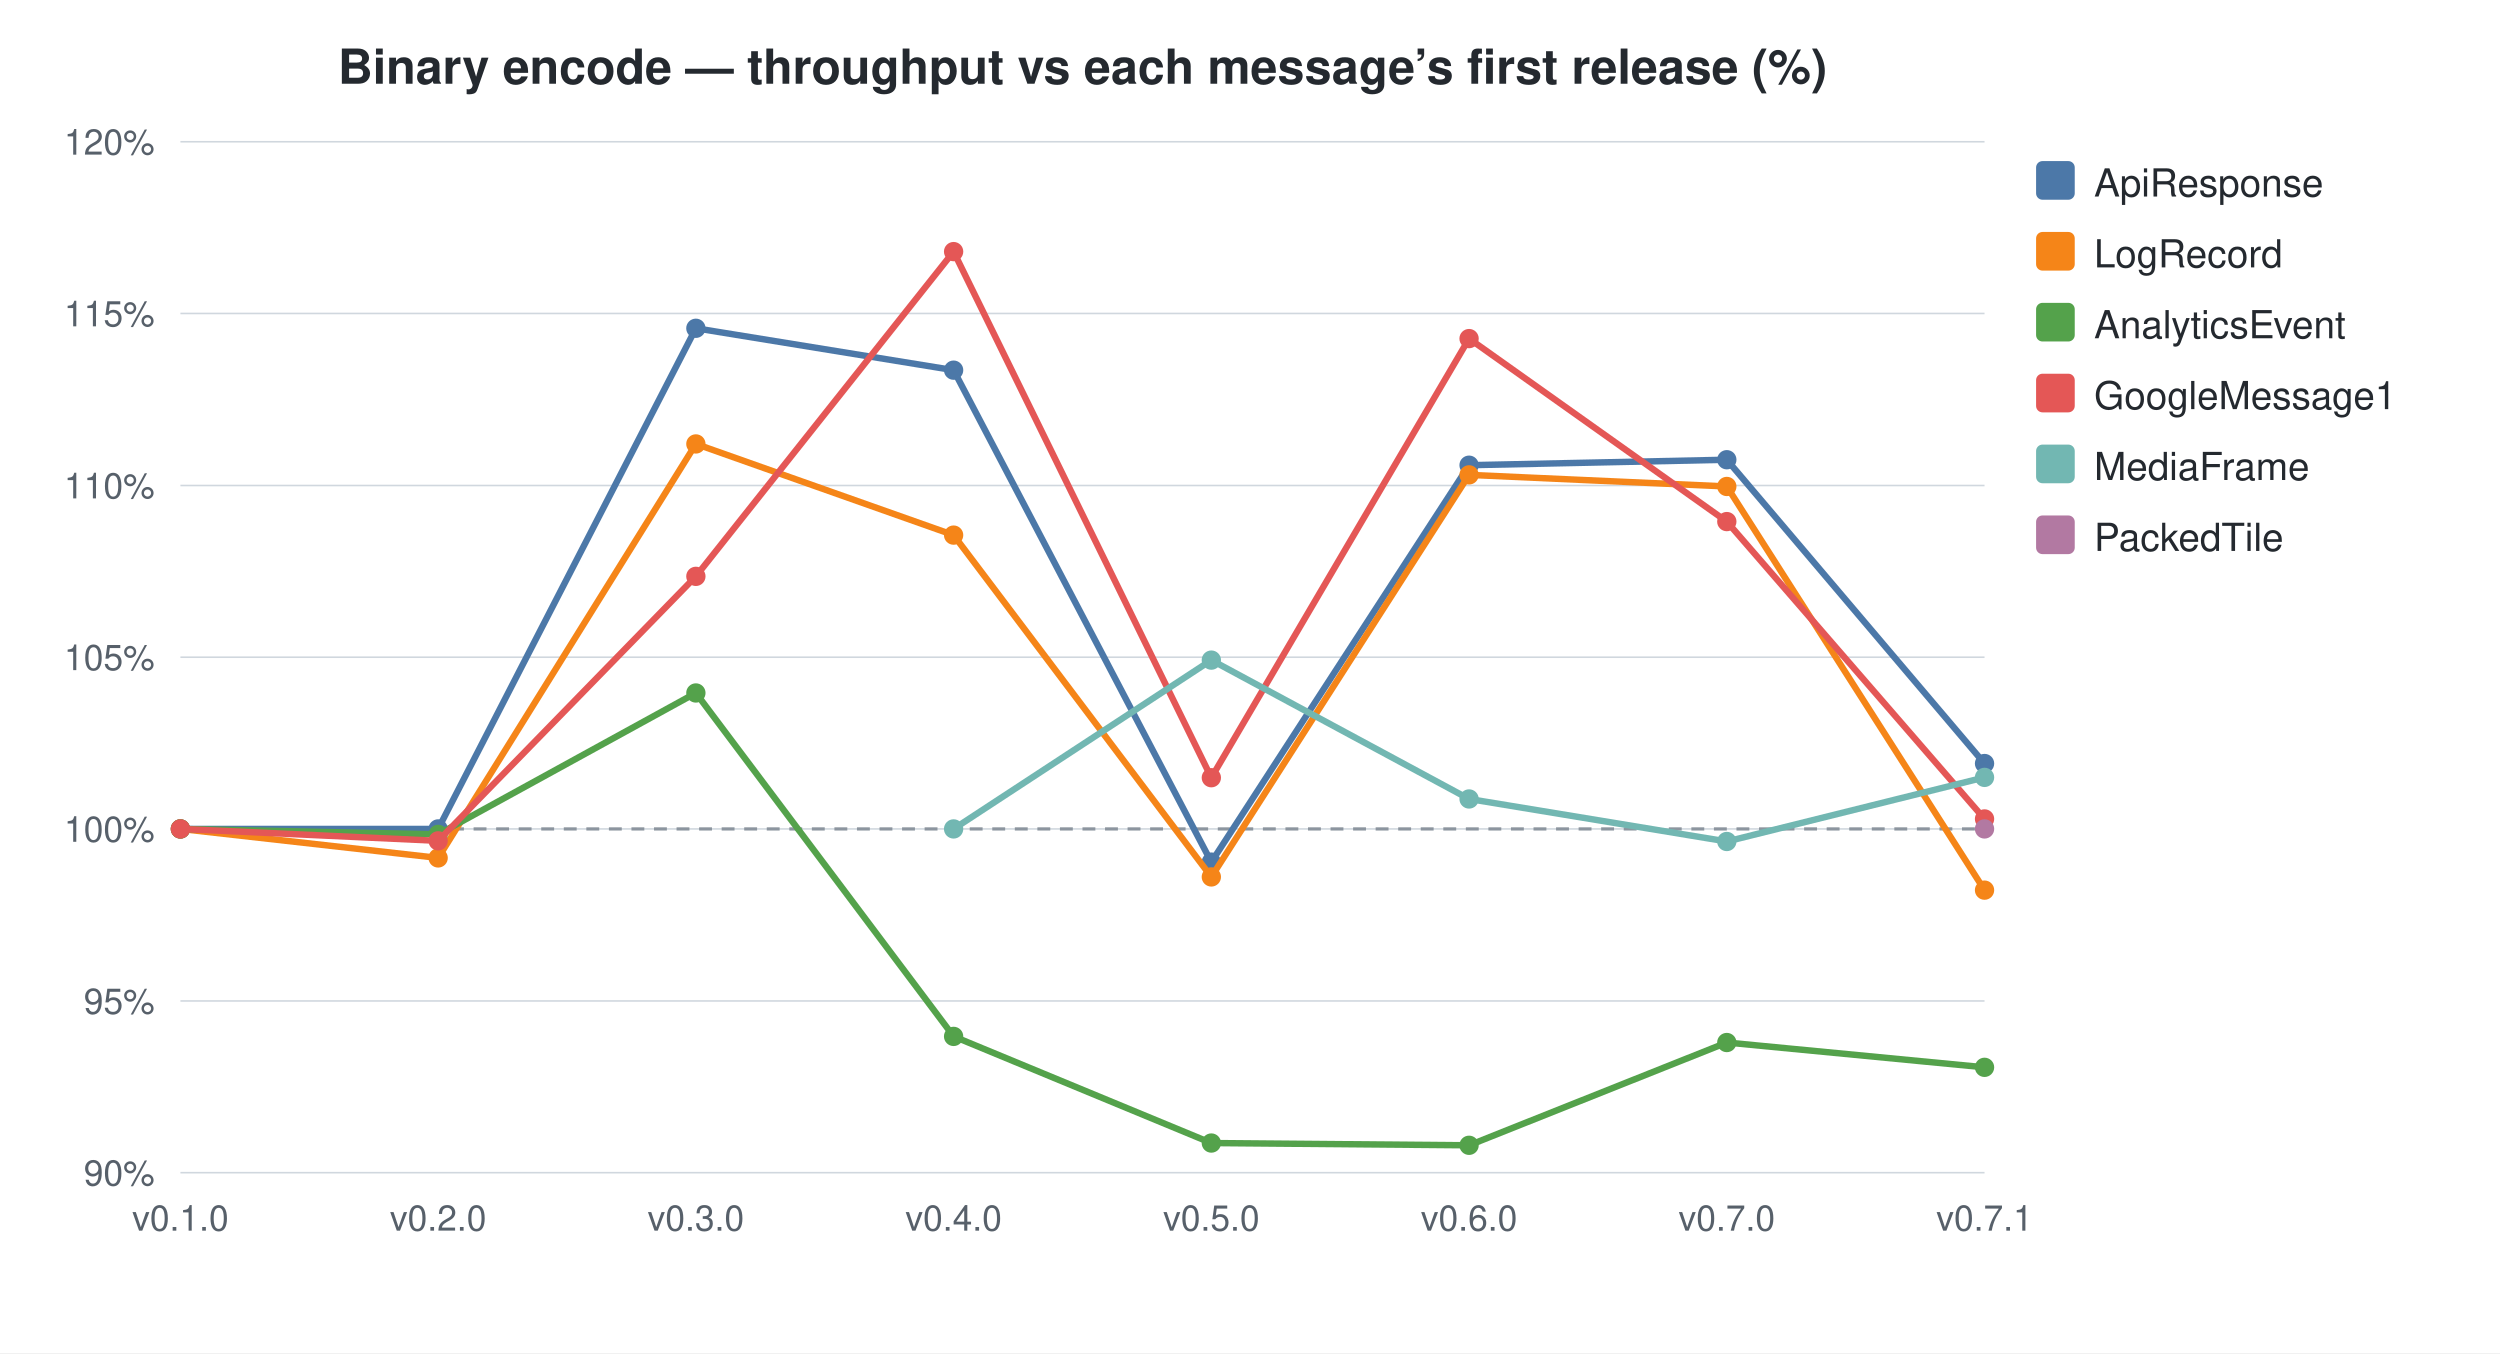
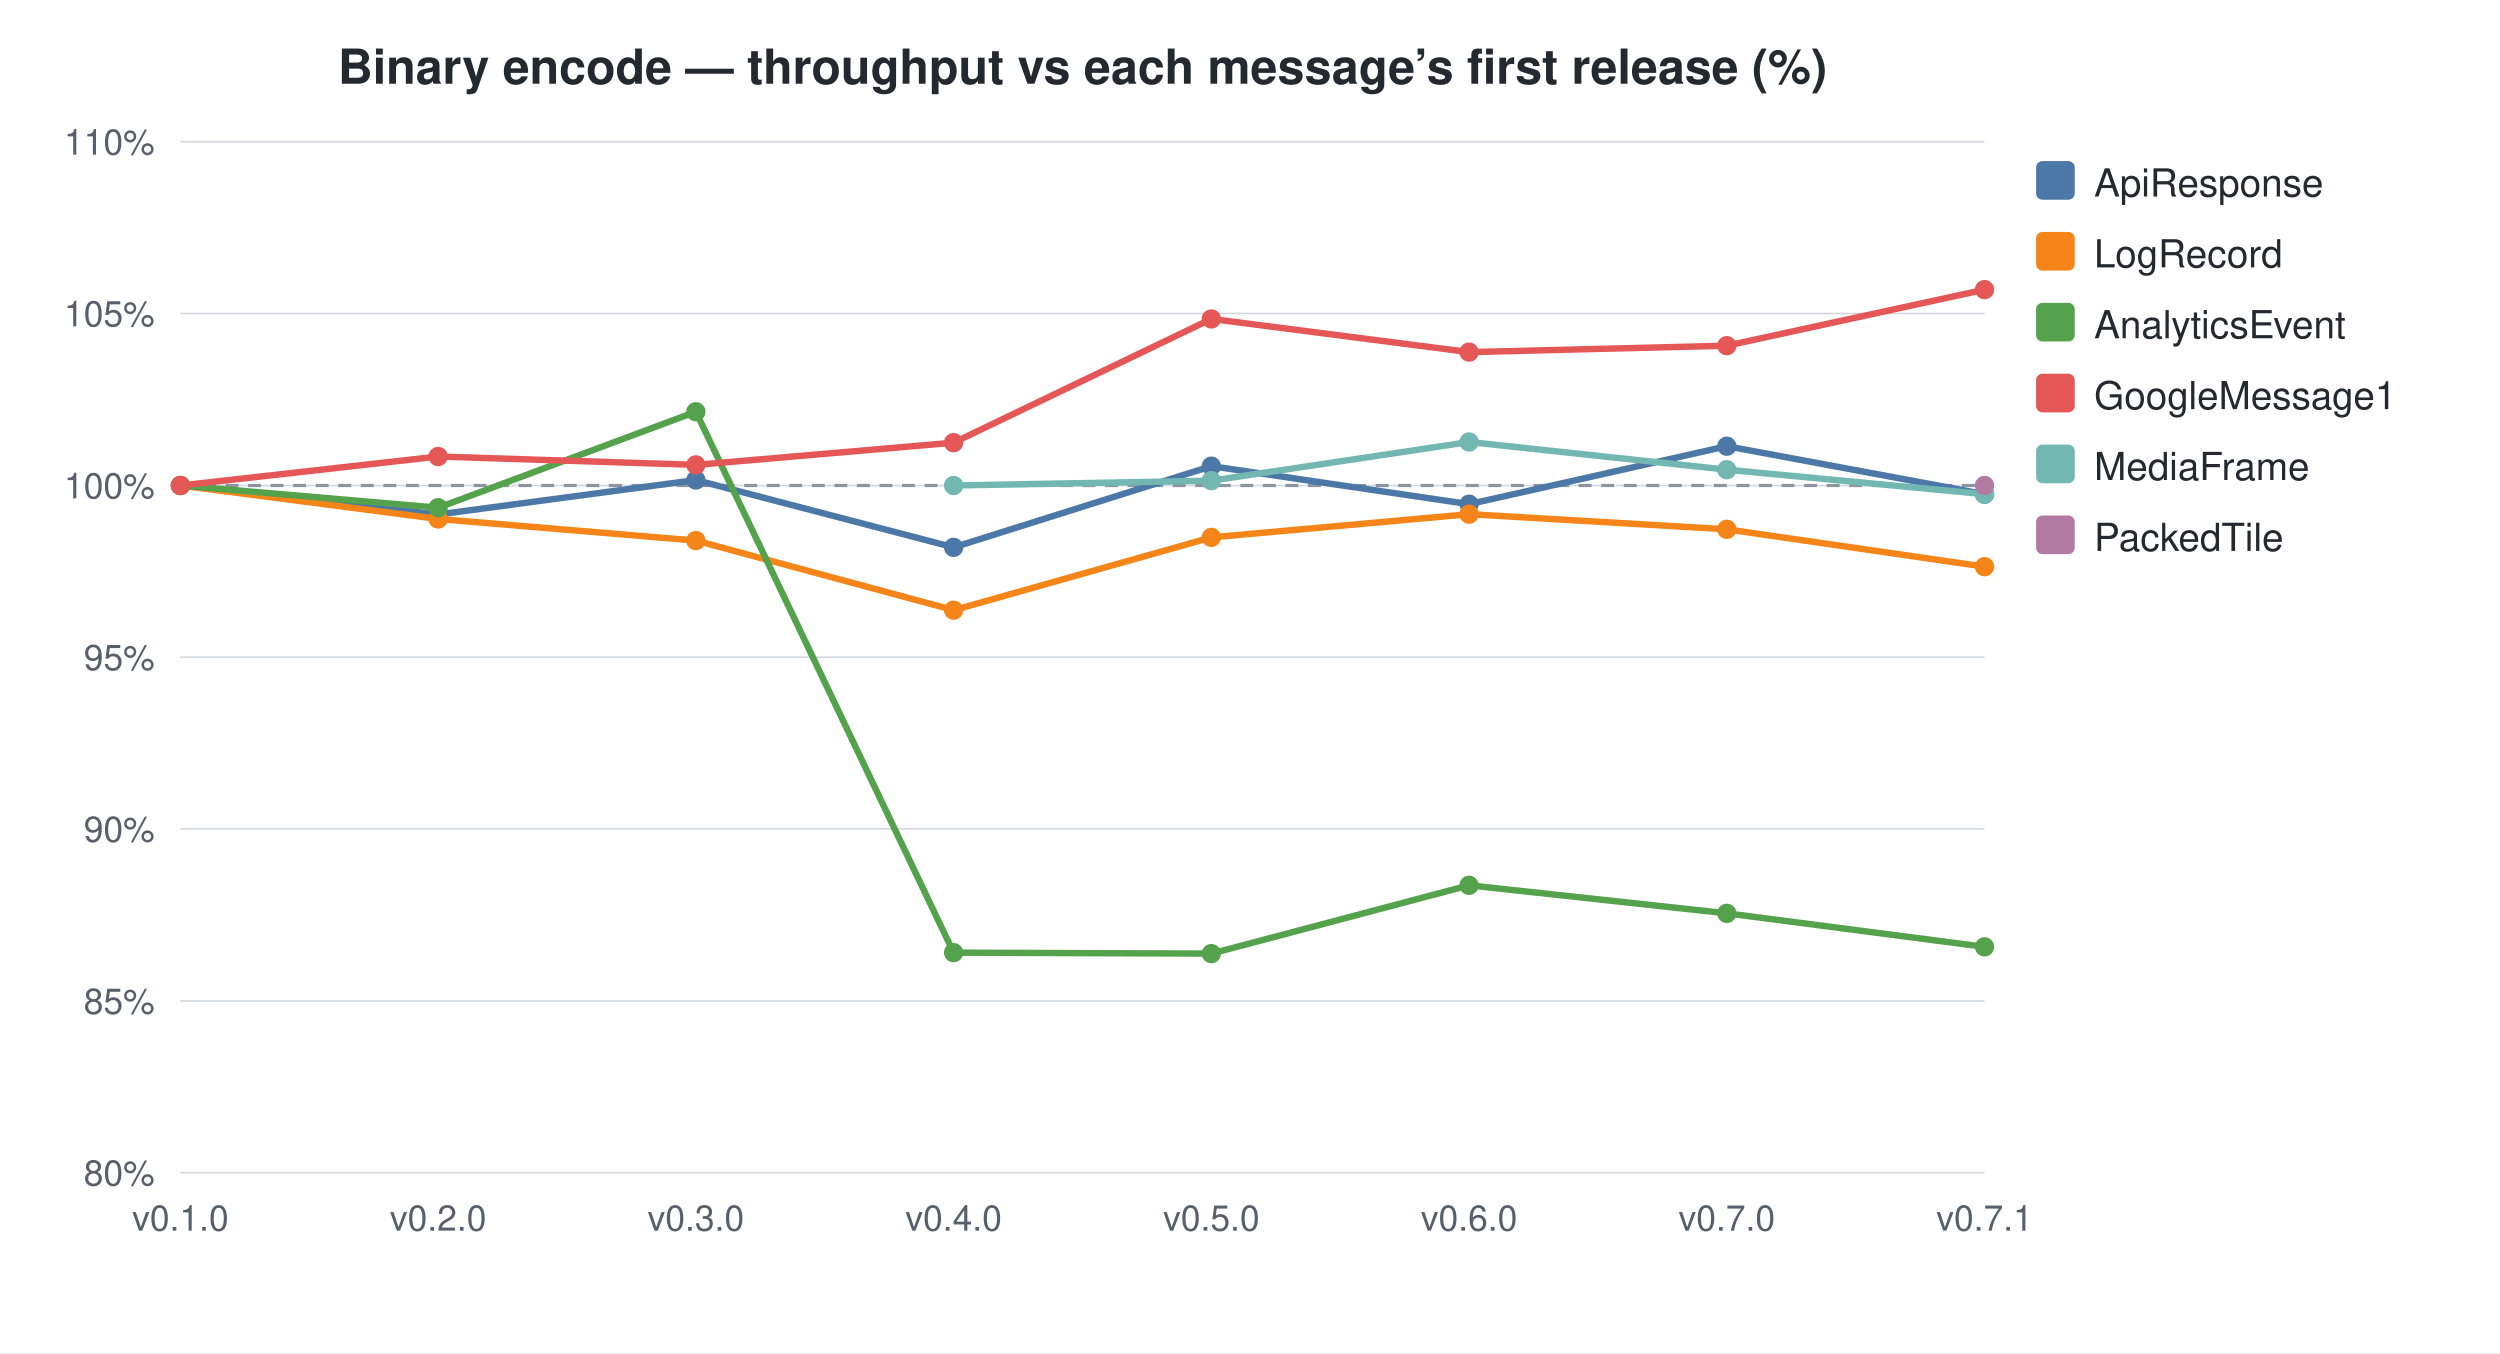
<svg xmlns="http://www.w3.org/2000/svg" width="776" height="420" viewBox="0 0 776 420">
  <style>
    text { font-family: -apple-system, BlinkMacSystemFont, "Segoe UI", Helvetica, Arial, sans-serif; }
    .title { font-size: 15px; font-weight: 600; fill: #24292f; }
    .axis-label { font-size: 11px; fill: #57606a; }
    .legend-text { font-size: 12px; fill: #24292f; }
    .grid { stroke: #d0d7de; stroke-width: 0.5; }
    .baseline { stroke: #8c959f; stroke-width: 1; stroke-dasharray: 4 3; }
  </style>
  <rect width="100%" height="100%" fill="white" />
  <text x="336.0" y="26" text-anchor="middle" class="title">Binary encode — throughput vs each message’s first release (%)</text>
  <line x1="56" y1="364.0" x2="616" y2="364.0" class="grid" />
-   <text x="48" y="368.0" text-anchor="end" class="axis-label">90%</text>
+   <text x="48" y="368.0" text-anchor="end" class="axis-label">80%</text>
  <line x1="56" y1="310.7" x2="616" y2="310.7" class="grid" />
-   <text x="48" y="314.7" text-anchor="end" class="axis-label">95%</text>
+   <text x="48" y="314.7" text-anchor="end" class="axis-label">85%</text>
  <line x1="56" y1="257.3" x2="616" y2="257.3" class="grid" />
-   <text x="48" y="261.3" text-anchor="end" class="axis-label">100%</text>
+   <text x="48" y="261.3" text-anchor="end" class="axis-label">90%</text>
  <line x1="56" y1="204.0" x2="616" y2="204.0" class="grid" />
-   <text x="48" y="208.0" text-anchor="end" class="axis-label">105%</text>
+   <text x="48" y="208.0" text-anchor="end" class="axis-label">95%</text>
  <line x1="56" y1="150.7" x2="616" y2="150.7" class="grid" />
-   <text x="48" y="154.7" text-anchor="end" class="axis-label">110%</text>
+   <text x="48" y="154.7" text-anchor="end" class="axis-label">100%</text>
  <line x1="56" y1="97.3" x2="616" y2="97.3" class="grid" />
-   <text x="48" y="101.3" text-anchor="end" class="axis-label">115%</text>
+   <text x="48" y="101.3" text-anchor="end" class="axis-label">105%</text>
  <line x1="56" y1="44.0" x2="616" y2="44.0" class="grid" />
-   <text x="48" y="48.0" text-anchor="end" class="axis-label">120%</text>
-   <line x1="56" y1="257.3" x2="616" y2="257.3" class="baseline" />
+   <text x="48" y="48.0" text-anchor="end" class="axis-label">110%</text>
+   <line x1="56" y1="150.7" x2="616" y2="150.7" class="baseline" />
  <text x="56.0" y="382" text-anchor="middle" class="axis-label">v0.1.0</text>
  <text x="136.0" y="382" text-anchor="middle" class="axis-label">v0.2.0</text>
  <text x="216.0" y="382" text-anchor="middle" class="axis-label">v0.3.0</text>
  <text x="296.0" y="382" text-anchor="middle" class="axis-label">v0.4.0</text>
  <text x="376.0" y="382" text-anchor="middle" class="axis-label">v0.5.0</text>
  <text x="456.0" y="382" text-anchor="middle" class="axis-label">v0.6.0</text>
  <text x="536.0" y="382" text-anchor="middle" class="axis-label">v0.7.0</text>
  <text x="616.0" y="382" text-anchor="middle" class="axis-label">v0.7.1</text>
-   <path d="M56.0,257.3 L136.0,257.3 L216.0,101.9 L296.0,114.9 L376.0,267.6 L456.0,144.4 L536.0,142.7 L616.0,237.0" fill="none" stroke="#4C78A8" stroke-width="2" />
-   <circle cx="56.0" cy="257.3" r="3" fill="#4C78A8" />
-   <circle cx="136.0" cy="257.3" r="3" fill="#4C78A8" />
-   <circle cx="216.0" cy="101.9" r="3" fill="#4C78A8" />
-   <circle cx="296.0" cy="114.9" r="3" fill="#4C78A8" />
-   <circle cx="376.0" cy="267.6" r="3" fill="#4C78A8" />
-   <circle cx="456.0" cy="144.4" r="3" fill="#4C78A8" />
-   <circle cx="536.0" cy="142.7" r="3" fill="#4C78A8" />
-   <circle cx="616.0" cy="237.0" r="3" fill="#4C78A8" />
-   <path d="M56.0,257.3 L136.0,266.3 L216.0,137.8 L296.0,166.1 L376.0,272.2 L456.0,147.4 L536.0,151.0 L616.0,276.3" fill="none" stroke="#F58518" stroke-width="2" />
-   <circle cx="56.0" cy="257.3" r="3" fill="#F58518" />
-   <circle cx="136.0" cy="266.3" r="3" fill="#F58518" />
-   <circle cx="216.0" cy="137.8" r="3" fill="#F58518" />
-   <circle cx="296.0" cy="166.1" r="3" fill="#F58518" />
-   <circle cx="376.0" cy="272.2" r="3" fill="#F58518" />
-   <circle cx="456.0" cy="147.4" r="3" fill="#F58518" />
-   <circle cx="536.0" cy="151.0" r="3" fill="#F58518" />
-   <circle cx="616.0" cy="276.3" r="3" fill="#F58518" />
-   <path d="M56.0,257.3 L136.0,259.0 L216.0,215.1 L296.0,321.7 L376.0,354.8 L456.0,355.5 L536.0,323.6 L616.0,331.3" fill="none" stroke="#54A24B" stroke-width="2" />
-   <circle cx="56.0" cy="257.3" r="3" fill="#54A24B" />
-   <circle cx="136.0" cy="259.0" r="3" fill="#54A24B" />
-   <circle cx="216.0" cy="215.1" r="3" fill="#54A24B" />
-   <circle cx="296.0" cy="321.7" r="3" fill="#54A24B" />
-   <circle cx="376.0" cy="354.8" r="3" fill="#54A24B" />
-   <circle cx="456.0" cy="355.5" r="3" fill="#54A24B" />
-   <circle cx="536.0" cy="323.6" r="3" fill="#54A24B" />
-   <circle cx="616.0" cy="331.3" r="3" fill="#54A24B" />
-   <path d="M56.0,257.3 L136.0,261.0 L216.0,178.9 L296.0,78.1 L376.0,241.4 L456.0,105.1 L536.0,161.9 L616.0,254.2" fill="none" stroke="#E45756" stroke-width="2" />
-   <circle cx="56.0" cy="257.3" r="3" fill="#E45756" />
-   <circle cx="136.0" cy="261.0" r="3" fill="#E45756" />
-   <circle cx="216.0" cy="178.9" r="3" fill="#E45756" />
-   <circle cx="296.0" cy="78.1" r="3" fill="#E45756" />
-   <circle cx="376.0" cy="241.4" r="3" fill="#E45756" />
-   <circle cx="456.0" cy="105.1" r="3" fill="#E45756" />
-   <circle cx="536.0" cy="161.9" r="3" fill="#E45756" />
-   <circle cx="616.0" cy="254.2" r="3" fill="#E45756" />
-   <path d="M296.0,257.3 L376.0,204.9 L456.0,248.0 L536.0,261.2 L616.0,241.3" fill="none" stroke="#72B7B2" stroke-width="2" />
-   <circle cx="296.0" cy="257.3" r="3" fill="#72B7B2" />
-   <circle cx="376.0" cy="204.9" r="3" fill="#72B7B2" />
-   <circle cx="456.0" cy="248.0" r="3" fill="#72B7B2" />
-   <circle cx="536.0" cy="261.2" r="3" fill="#72B7B2" />
-   <circle cx="616.0" cy="241.3" r="3" fill="#72B7B2" />
-   <path d="M616.0,257.3" fill="none" stroke="#B279A2" stroke-width="2" />
-   <circle cx="616.0" cy="257.3" r="3" fill="#B279A2" />
+   <path d="M56.0,150.7 L136.0,159.7 L216.0,149.0 L296.0,169.9 L376.0,144.7 L456.0,156.5 L536.0,138.5 L616.0,153.4" fill="none" stroke="#4C78A8" stroke-width="2" />
+   <circle cx="56.0" cy="150.7" r="3" fill="#4C78A8" />
+   <circle cx="136.0" cy="159.7" r="3" fill="#4C78A8" />
+   <circle cx="216.0" cy="149.0" r="3" fill="#4C78A8" />
+   <circle cx="296.0" cy="169.9" r="3" fill="#4C78A8" />
+   <circle cx="376.0" cy="144.7" r="3" fill="#4C78A8" />
+   <circle cx="456.0" cy="156.5" r="3" fill="#4C78A8" />
+   <circle cx="536.0" cy="138.5" r="3" fill="#4C78A8" />
+   <circle cx="616.0" cy="153.4" r="3" fill="#4C78A8" />
+   <path d="M56.0,150.7 L136.0,161.1 L216.0,167.8 L296.0,189.4 L376.0,166.8 L456.0,159.6 L536.0,164.3 L616.0,175.9" fill="none" stroke="#F58518" stroke-width="2" />
+   <circle cx="56.0" cy="150.7" r="3" fill="#F58518" />
+   <circle cx="136.0" cy="161.1" r="3" fill="#F58518" />
+   <circle cx="216.0" cy="167.8" r="3" fill="#F58518" />
+   <circle cx="296.0" cy="189.4" r="3" fill="#F58518" />
+   <circle cx="376.0" cy="166.8" r="3" fill="#F58518" />
+   <circle cx="456.0" cy="159.6" r="3" fill="#F58518" />
+   <circle cx="536.0" cy="164.3" r="3" fill="#F58518" />
+   <circle cx="616.0" cy="175.9" r="3" fill="#F58518" />
+   <path d="M56.0,150.7 L136.0,157.6 L216.0,127.8 L296.0,295.7 L376.0,296.0 L456.0,274.8 L536.0,283.5 L616.0,293.9" fill="none" stroke="#54A24B" stroke-width="2" />
+   <circle cx="56.0" cy="150.7" r="3" fill="#54A24B" />
+   <circle cx="136.0" cy="157.6" r="3" fill="#54A24B" />
+   <circle cx="216.0" cy="127.8" r="3" fill="#54A24B" />
+   <circle cx="296.0" cy="295.7" r="3" fill="#54A24B" />
+   <circle cx="376.0" cy="296.0" r="3" fill="#54A24B" />
+   <circle cx="456.0" cy="274.8" r="3" fill="#54A24B" />
+   <circle cx="536.0" cy="283.5" r="3" fill="#54A24B" />
+   <circle cx="616.0" cy="293.9" r="3" fill="#54A24B" />
+   <path d="M56.0,150.7 L136.0,141.7 L216.0,144.3 L296.0,137.4 L376.0,99.0 L456.0,109.3 L536.0,107.3 L616.0,89.9" fill="none" stroke="#E45756" stroke-width="2" />
+   <circle cx="56.0" cy="150.7" r="3" fill="#E45756" />
+   <circle cx="136.0" cy="141.7" r="3" fill="#E45756" />
+   <circle cx="216.0" cy="144.3" r="3" fill="#E45756" />
+   <circle cx="296.0" cy="137.4" r="3" fill="#E45756" />
+   <circle cx="376.0" cy="99.0" r="3" fill="#E45756" />
+   <circle cx="456.0" cy="109.3" r="3" fill="#E45756" />
+   <circle cx="536.0" cy="107.3" r="3" fill="#E45756" />
+   <circle cx="616.0" cy="89.9" r="3" fill="#E45756" />
+   <path d="M296.0,150.7 L376.0,149.2 L456.0,137.2 L536.0,145.8 L616.0,153.4" fill="none" stroke="#72B7B2" stroke-width="2" />
+   <circle cx="296.0" cy="150.7" r="3" fill="#72B7B2" />
+   <circle cx="376.0" cy="149.2" r="3" fill="#72B7B2" />
+   <circle cx="456.0" cy="137.2" r="3" fill="#72B7B2" />
+   <circle cx="536.0" cy="145.8" r="3" fill="#72B7B2" />
+   <circle cx="616.0" cy="153.4" r="3" fill="#72B7B2" />
+   <path d="M616.0,150.7" fill="none" stroke="#B279A2" stroke-width="2" />
+   <circle cx="616.0" cy="150.7" r="3" fill="#B279A2" />
  <rect x="632" y="50" width="12" height="12" rx="2" fill="#4C78A8" />
  <text x="650" y="61" class="legend-text">ApiResponse</text>
  <rect x="632" y="72" width="12" height="12" rx="2" fill="#F58518" />
  <text x="650" y="83" class="legend-text">LogRecord</text>
  <rect x="632" y="94" width="12" height="12" rx="2" fill="#54A24B" />
  <text x="650" y="105" class="legend-text">AnalyticsEvent</text>
  <rect x="632" y="116" width="12" height="12" rx="2" fill="#E45756" />
  <text x="650" y="127" class="legend-text">GoogleMessage1</text>
  <rect x="632" y="138" width="12" height="12" rx="2" fill="#72B7B2" />
  <text x="650" y="149" class="legend-text">MediaFrame</text>
  <rect x="632" y="160" width="12" height="12" rx="2" fill="#B279A2" />
  <text x="650" y="171" class="legend-text">PackedTile</text>
</svg>
